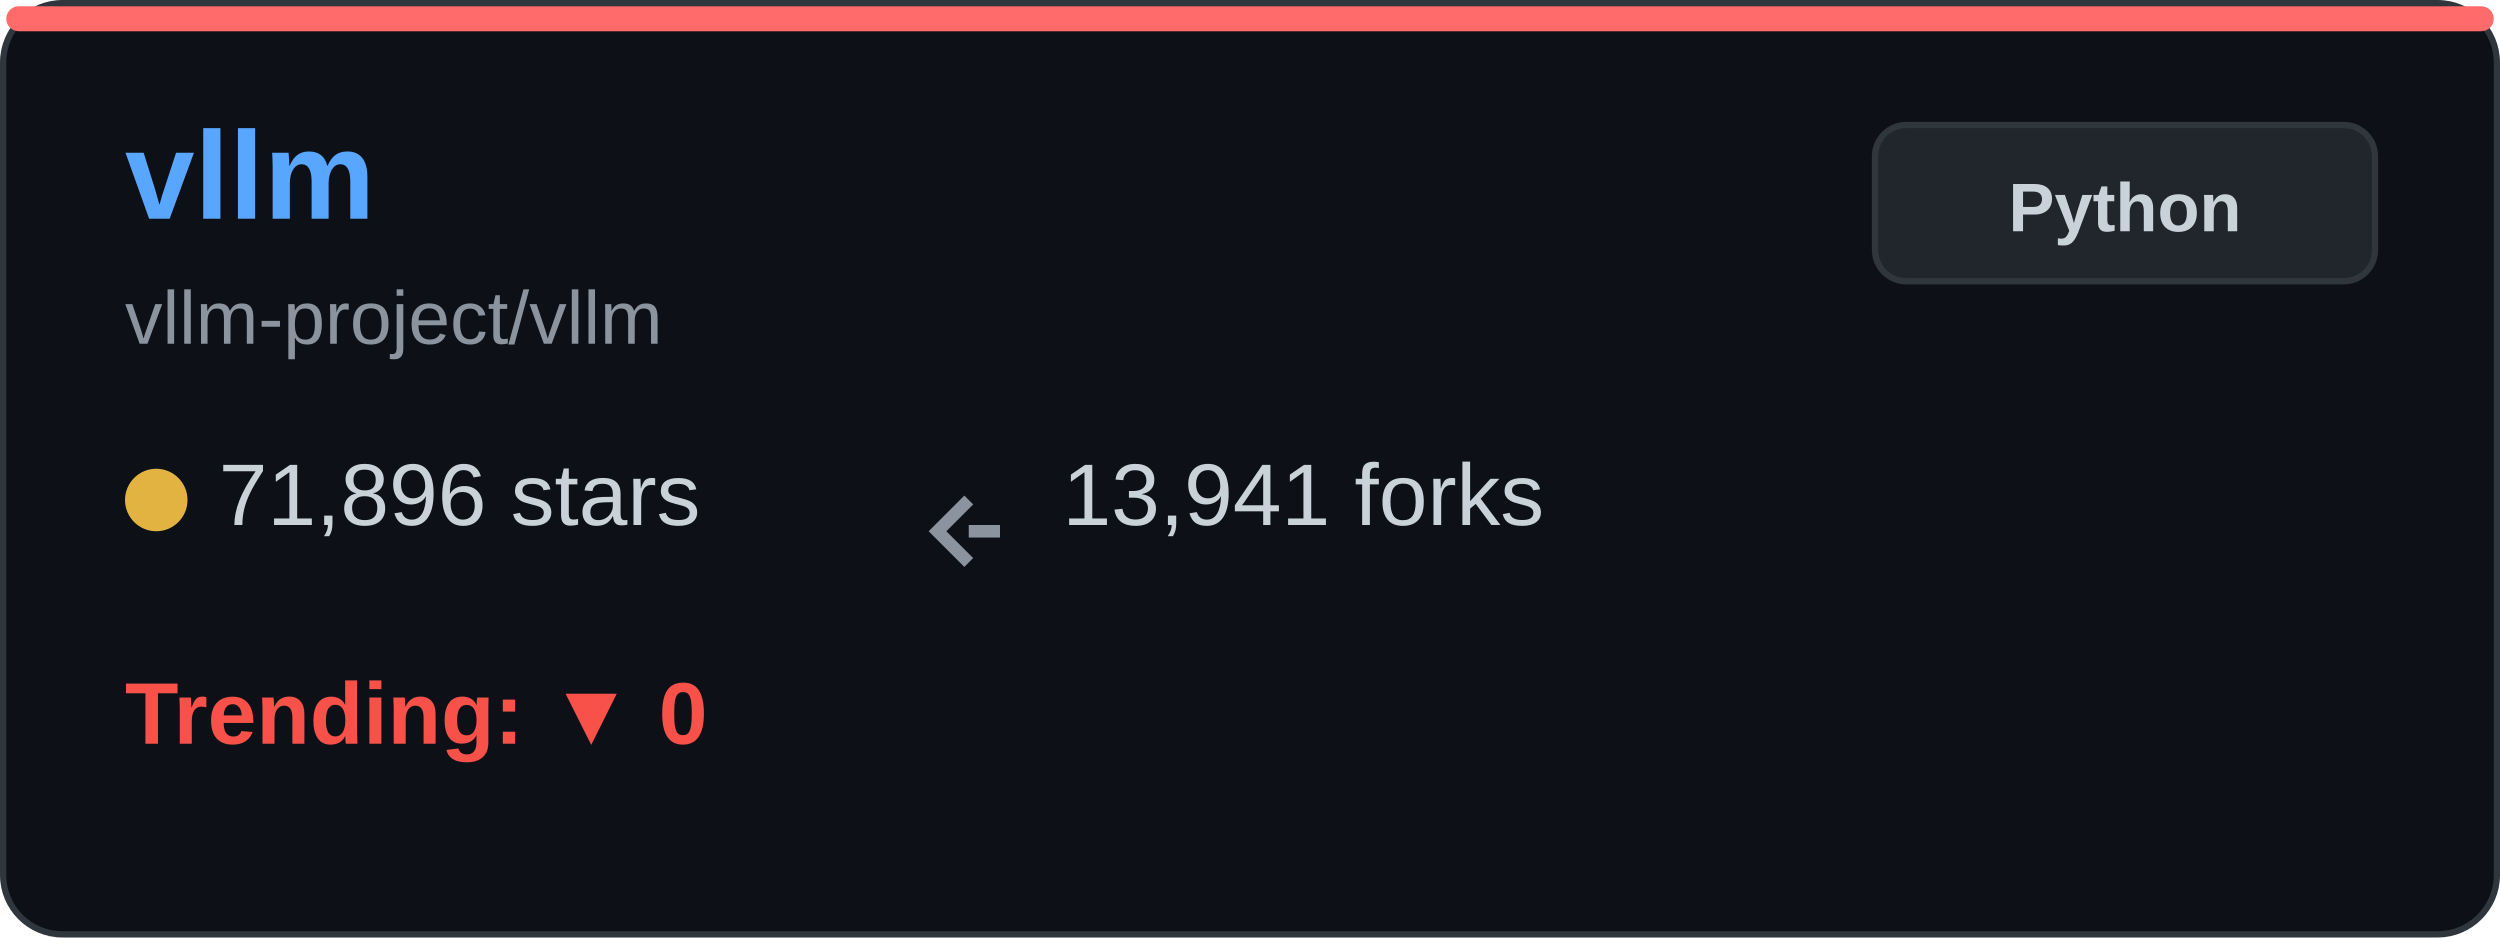
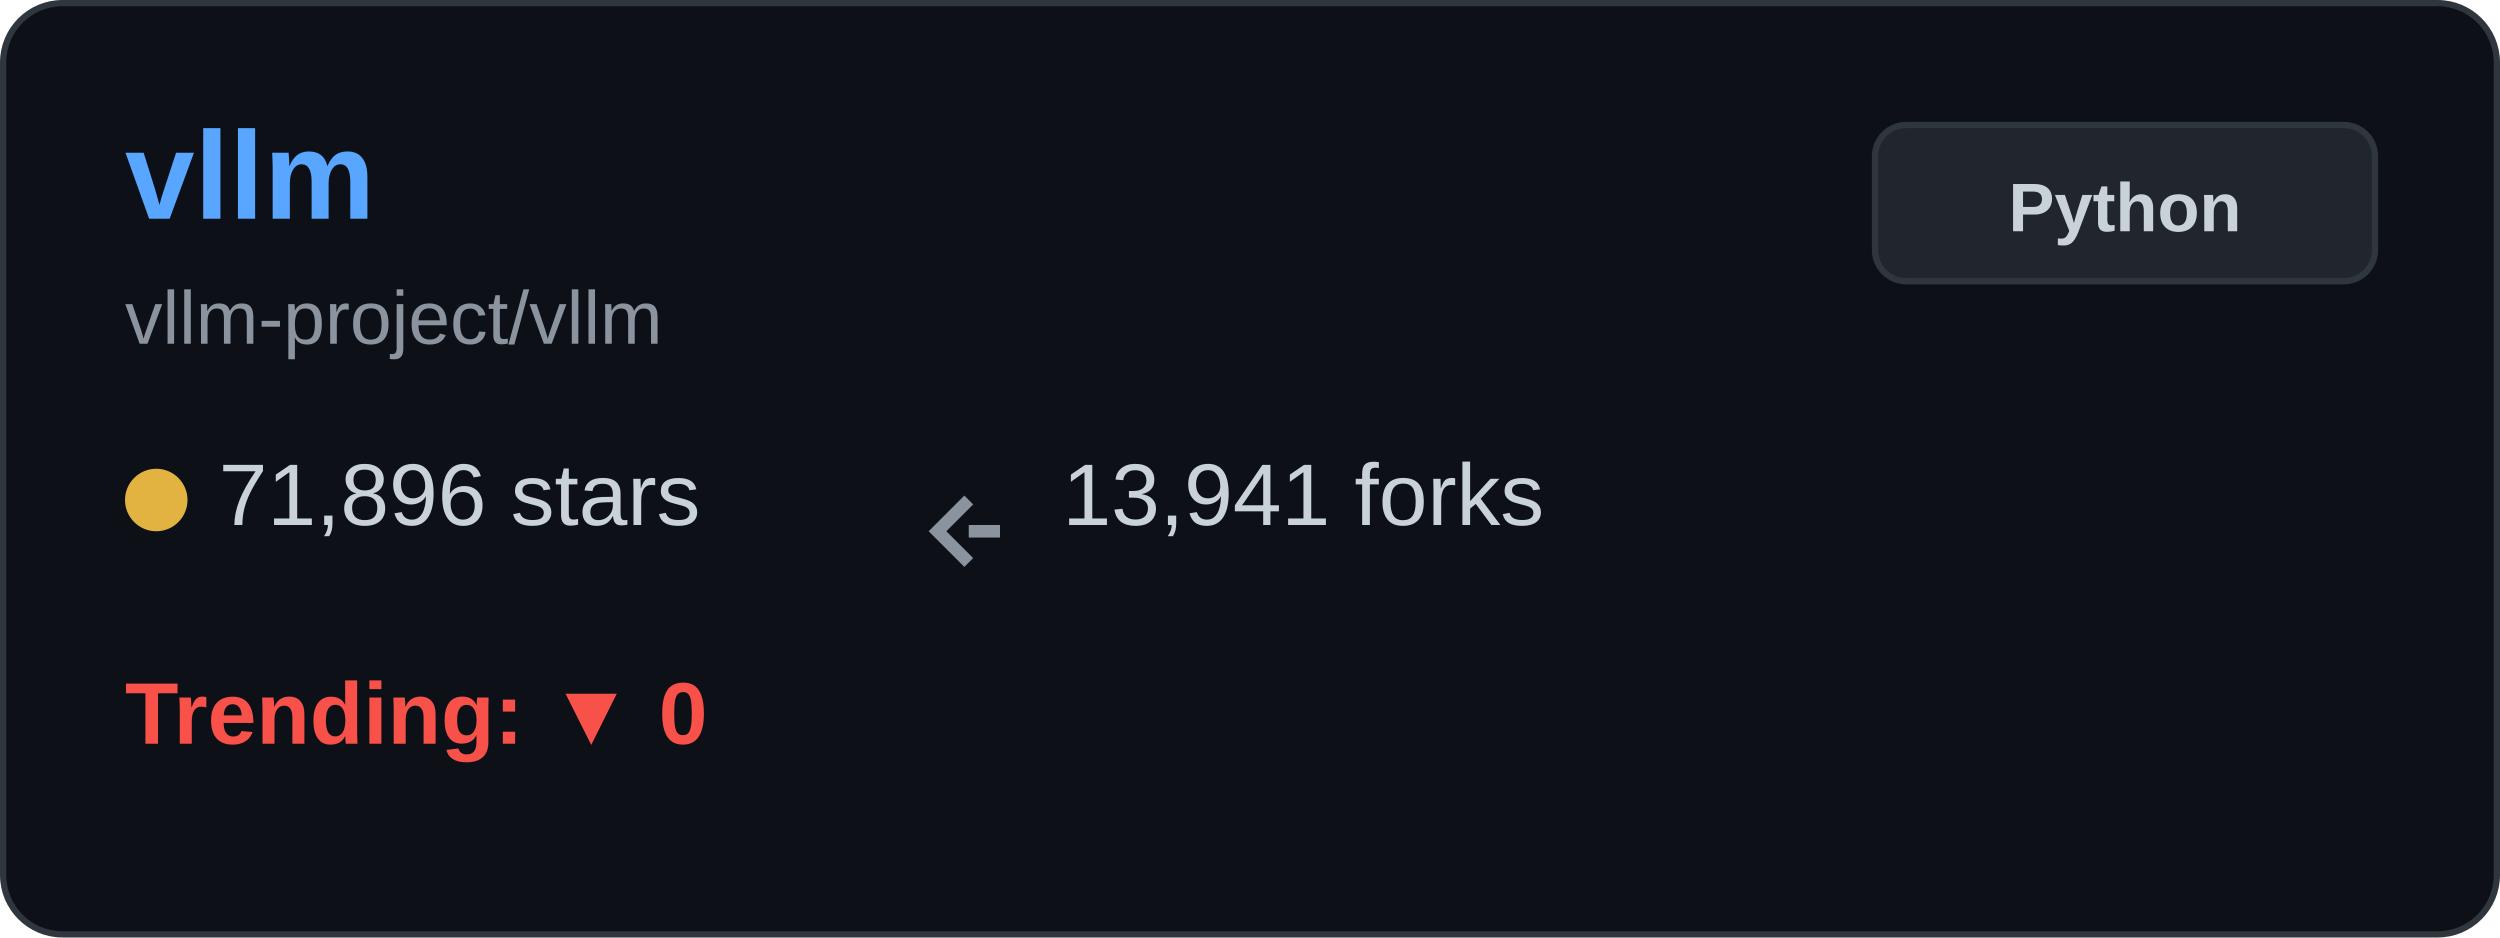
<svg xmlns="http://www.w3.org/2000/svg" width="400" height="150" viewBox="0 0 400 150" fill="none">
  <rect x="0.5" y="0.5" width="399" height="149" rx="9.5" fill="#0d1117" stroke="#30363d" />
-   <rect x="1" y="1" width="398" height="4" rx="2" fill="#ff6b6b" />
  <text x="20" y="35" font-family="Arial, sans-serif" font-size="20" font-weight="bold" fill="#58a6ff">vllm</text>
  <text x="20" y="55" font-family="Arial, sans-serif" font-size="12" fill="#8b949e">vllm-project/vllm</text>
  <g transform="translate(20, 80)">
    <circle cx="5" cy="0" r="5" fill="#e3b341" />
    <text x="15" y="4" font-family="Arial, sans-serif" font-size="14" fill="#c9d1d9">71,896 stars</text>
  </g>
  <g transform="translate(150, 80)">
    <path d="M5 0 L0 5 L5 10 M5 5 L10 5" stroke="#8b949e" stroke-width="2" fill="none" />
    <text x="20" y="4" font-family="Arial, sans-serif" font-size="14" fill="#c9d1d9">13,941 forks</text>
  </g>
  <g transform="translate(20, 115)">
    <text x="0" y="4" font-family="Arial, sans-serif" font-size="14" font-weight="bold" fill="#f85149">Trending: ▼ 0</text>
  </g>
  <rect x="300" y="20" width="80" height="25" rx="5" fill="#21262d" stroke="#30363d" />
  <text x="340" y="37" font-family="Arial, sans-serif" font-size="11" font-weight="bold" fill="#c9d1d9" text-anchor="middle">Python</text>
</svg>
